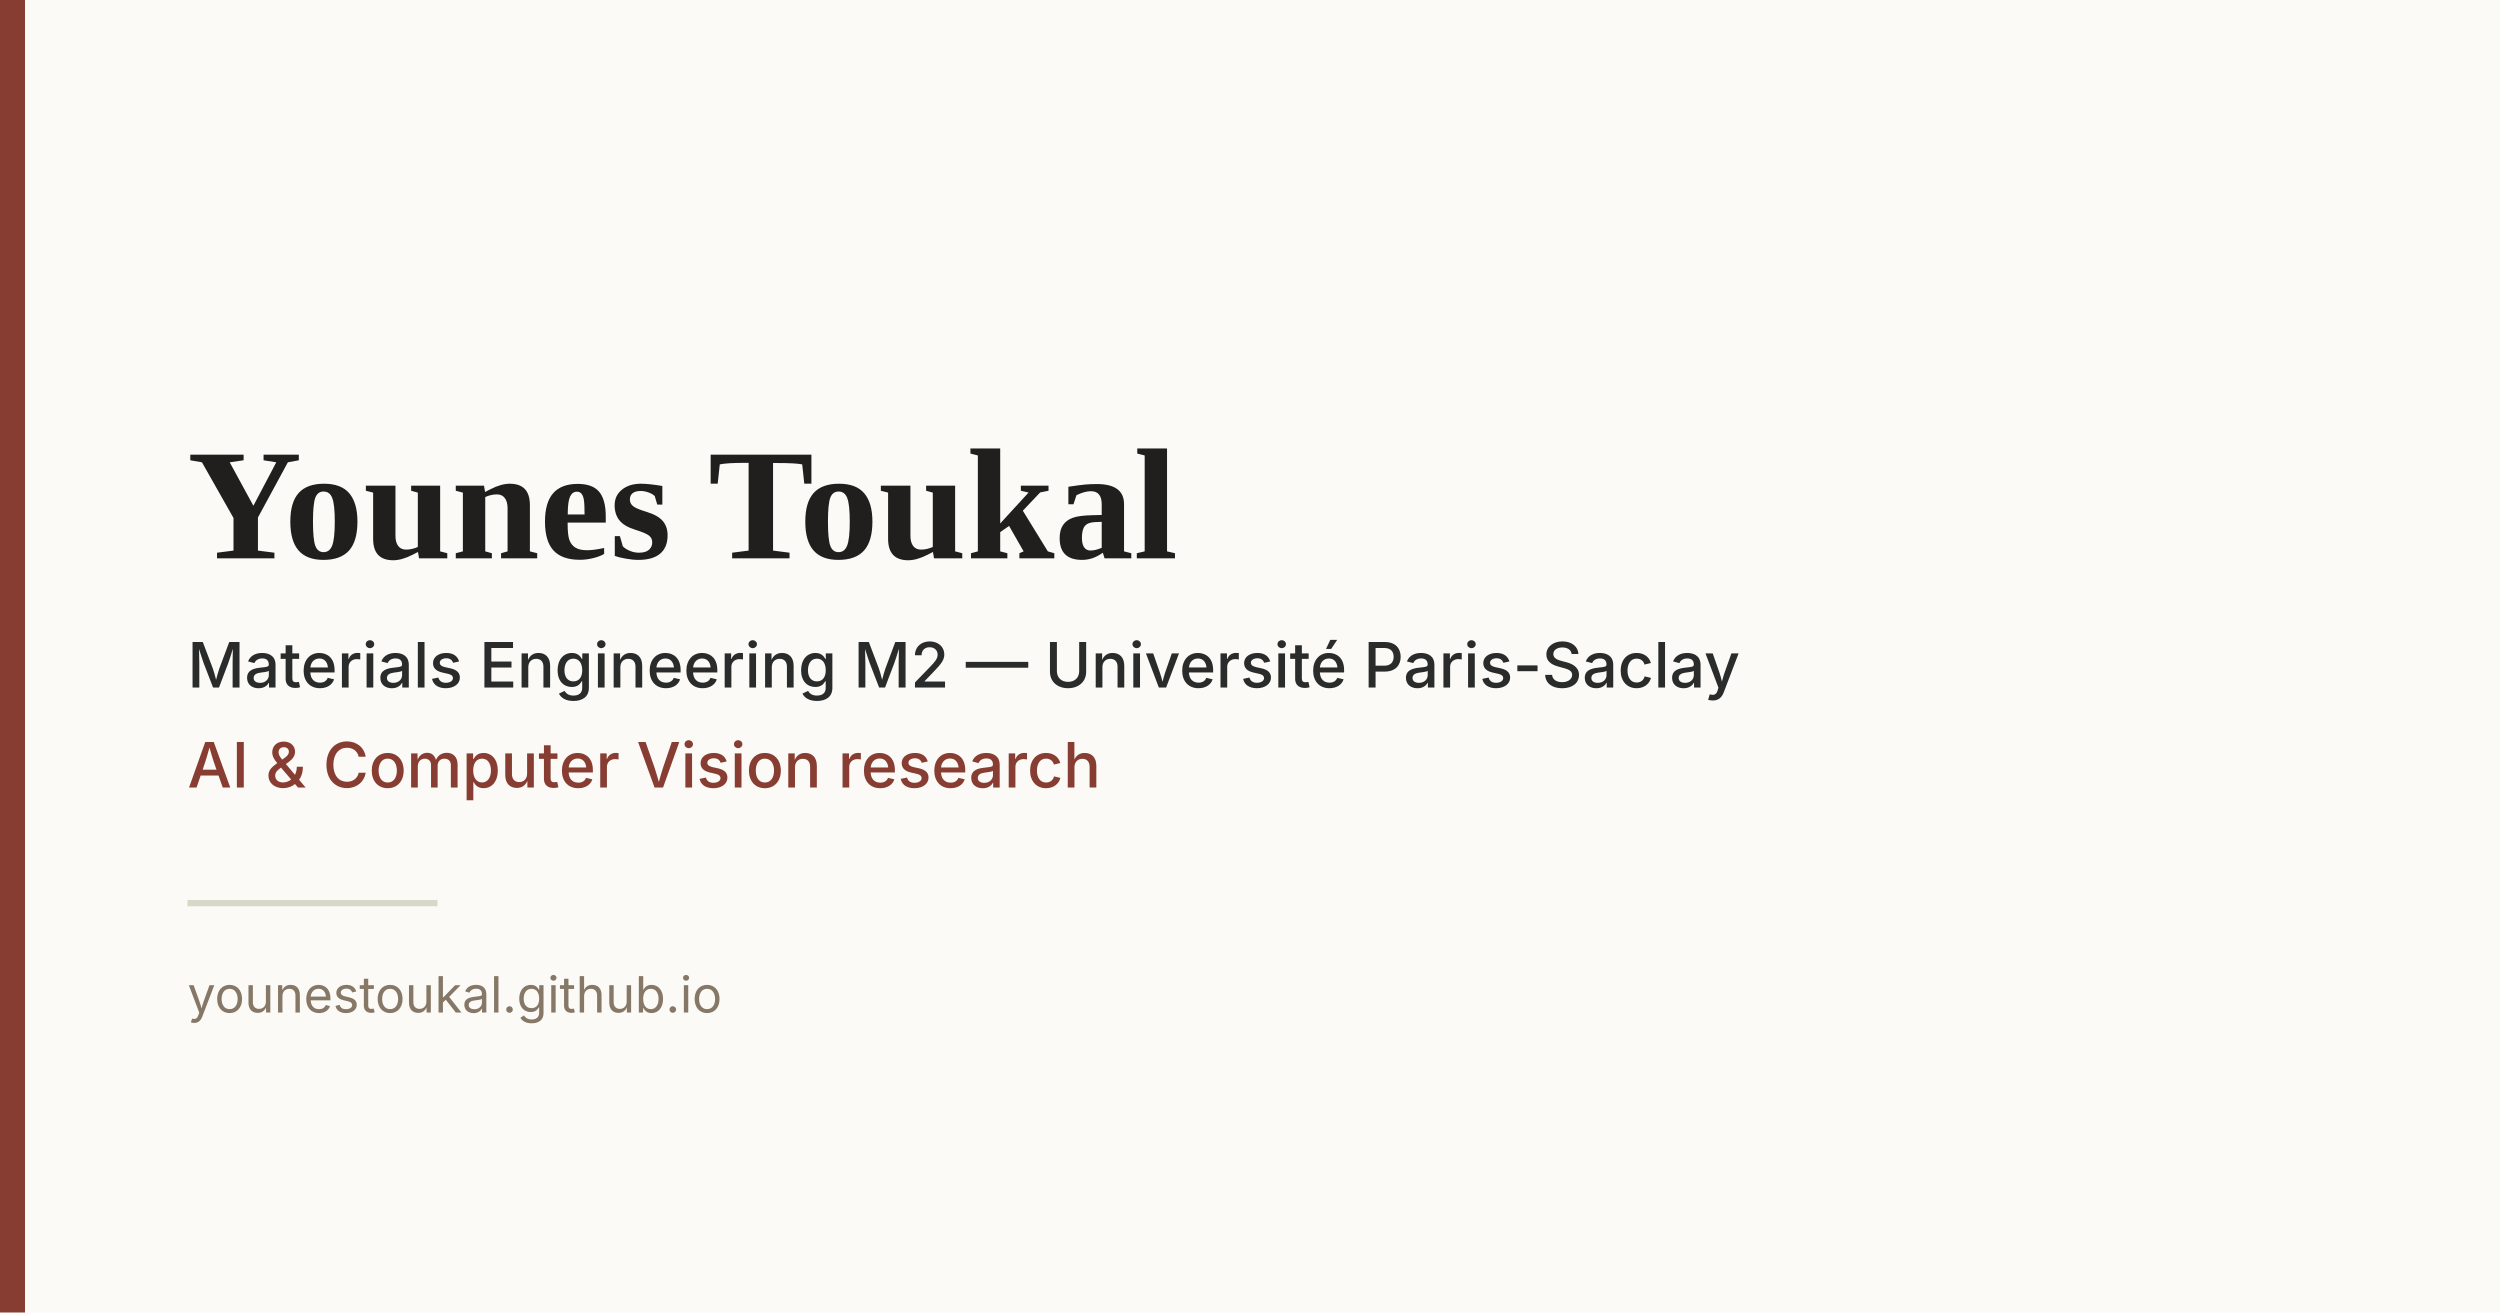
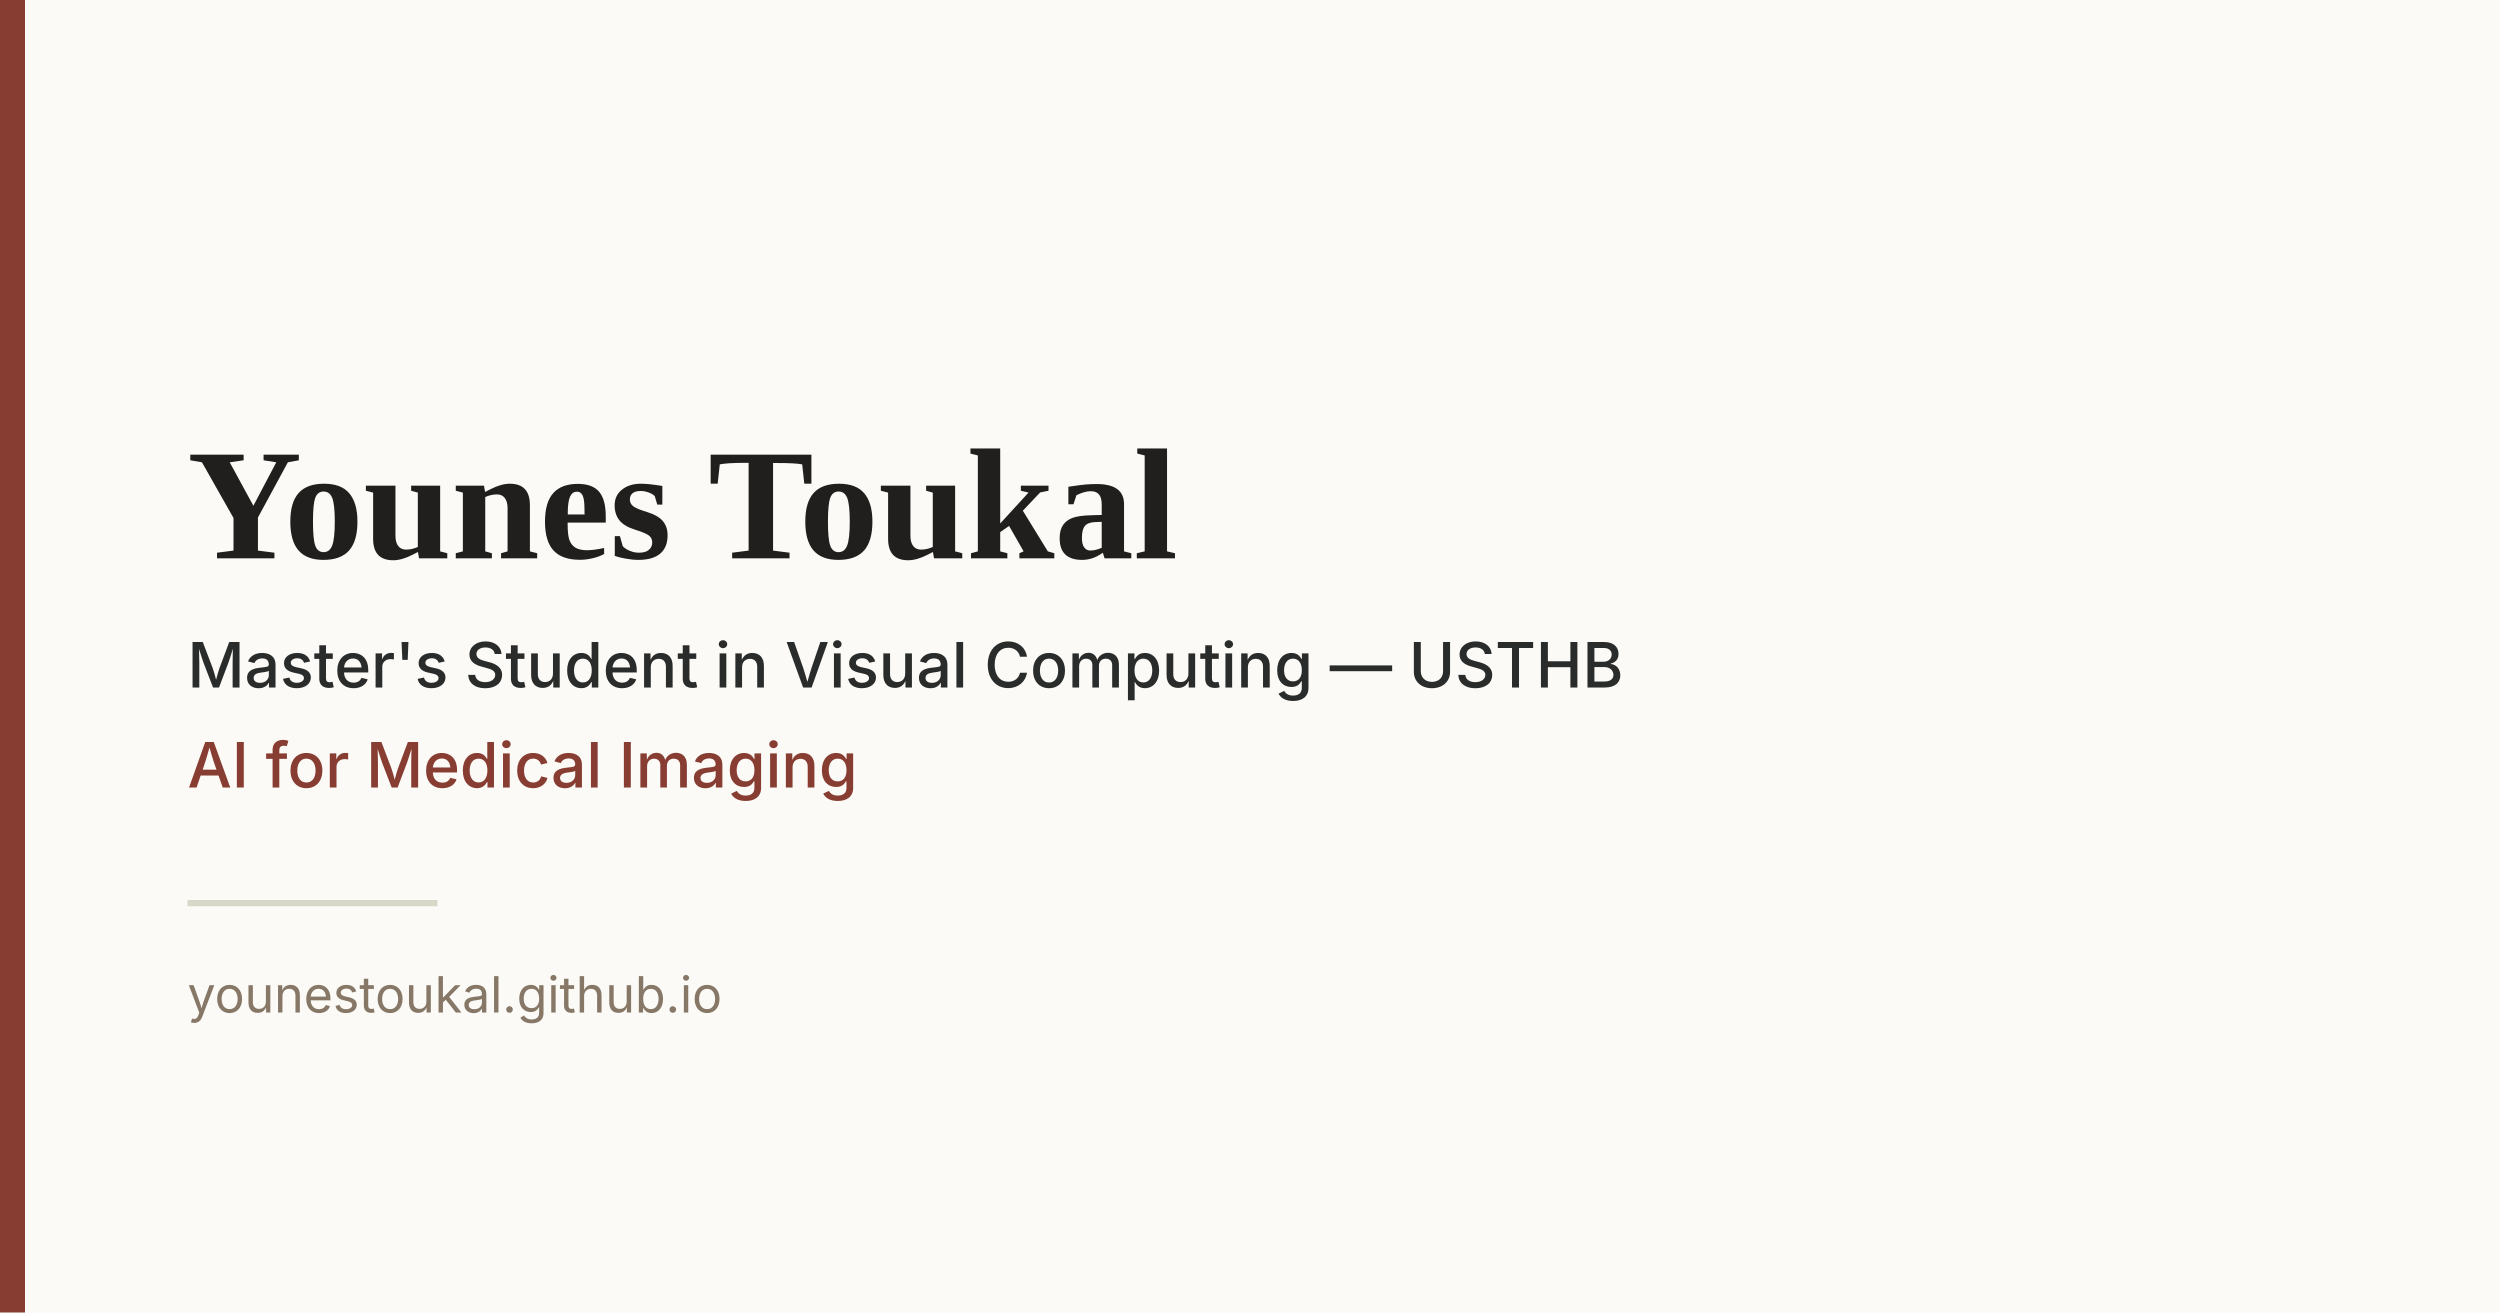
- <svg xmlns="http://www.w3.org/2000/svg" viewBox="0 0 1200 630" width="1200" height="630" role="img" aria-label="Younes Toukal — Materials Engineering and Computer Vision">
+ <svg xmlns="http://www.w3.org/2000/svg" viewBox="0 0 1200 630" width="1200" height="630" role="img" aria-label="Younes Toukal — Visual Computing and Medical Imaging">
  <rect width="1200" height="630" fill="#fbfaf6" />
  <rect x="0" y="0" width="12" height="630" fill="#873d32" />
  <text x="90" y="268" font-family="Georgia, 'Times New Roman', serif" font-size="76" font-weight="700" fill="#201f1d">Younes Toukal</text>
-   <text x="90" y="330" font-family="Inter, 'Segoe UI', sans-serif" font-size="30" font-weight="500" fill="#2a2c2b">Materials Engineering M2 — Université Paris-Saclay</text>
-   <text x="90" y="378" font-family="Inter, 'Segoe UI', sans-serif" font-size="30" font-weight="500" fill="#873d32">AI &amp; Computer Vision research</text>
+   <text x="90" y="330" font-family="Inter, 'Segoe UI', sans-serif" font-size="30" font-weight="500" fill="#2a2c2b">Master's Student in Visual Computing — USTHB</text>
+   <text x="90" y="378" font-family="Inter, 'Segoe UI', sans-serif" font-size="30" font-weight="500" fill="#873d32">AI for Medical Imaging</text>
  <rect x="90" y="432" width="120" height="3" fill="#d6d9c8" />
  <text x="90" y="486" font-family="Inter, 'Segoe UI', sans-serif" font-size="24" fill="#867766">younestoukal.github.io</text>
</svg>
